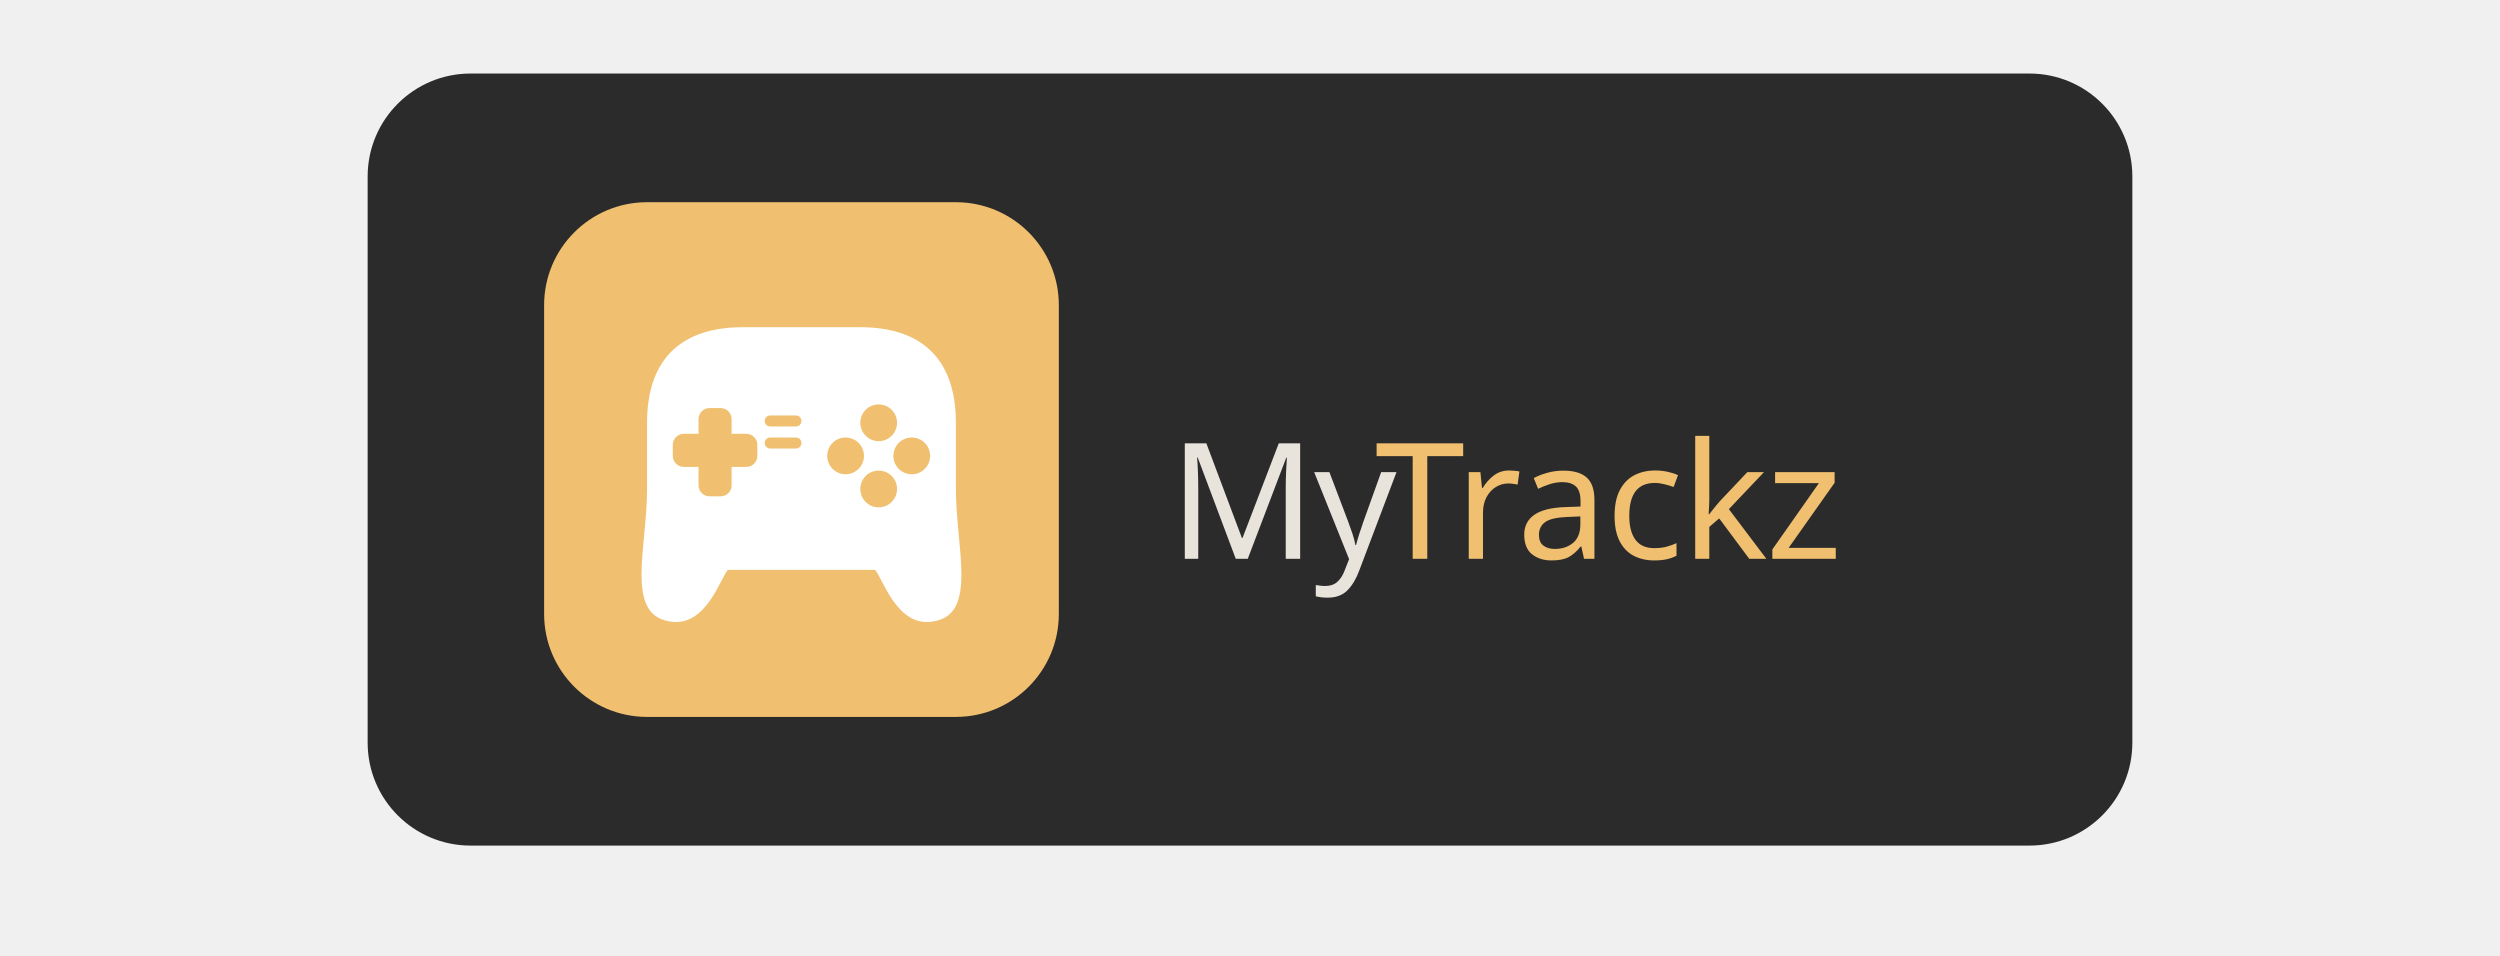
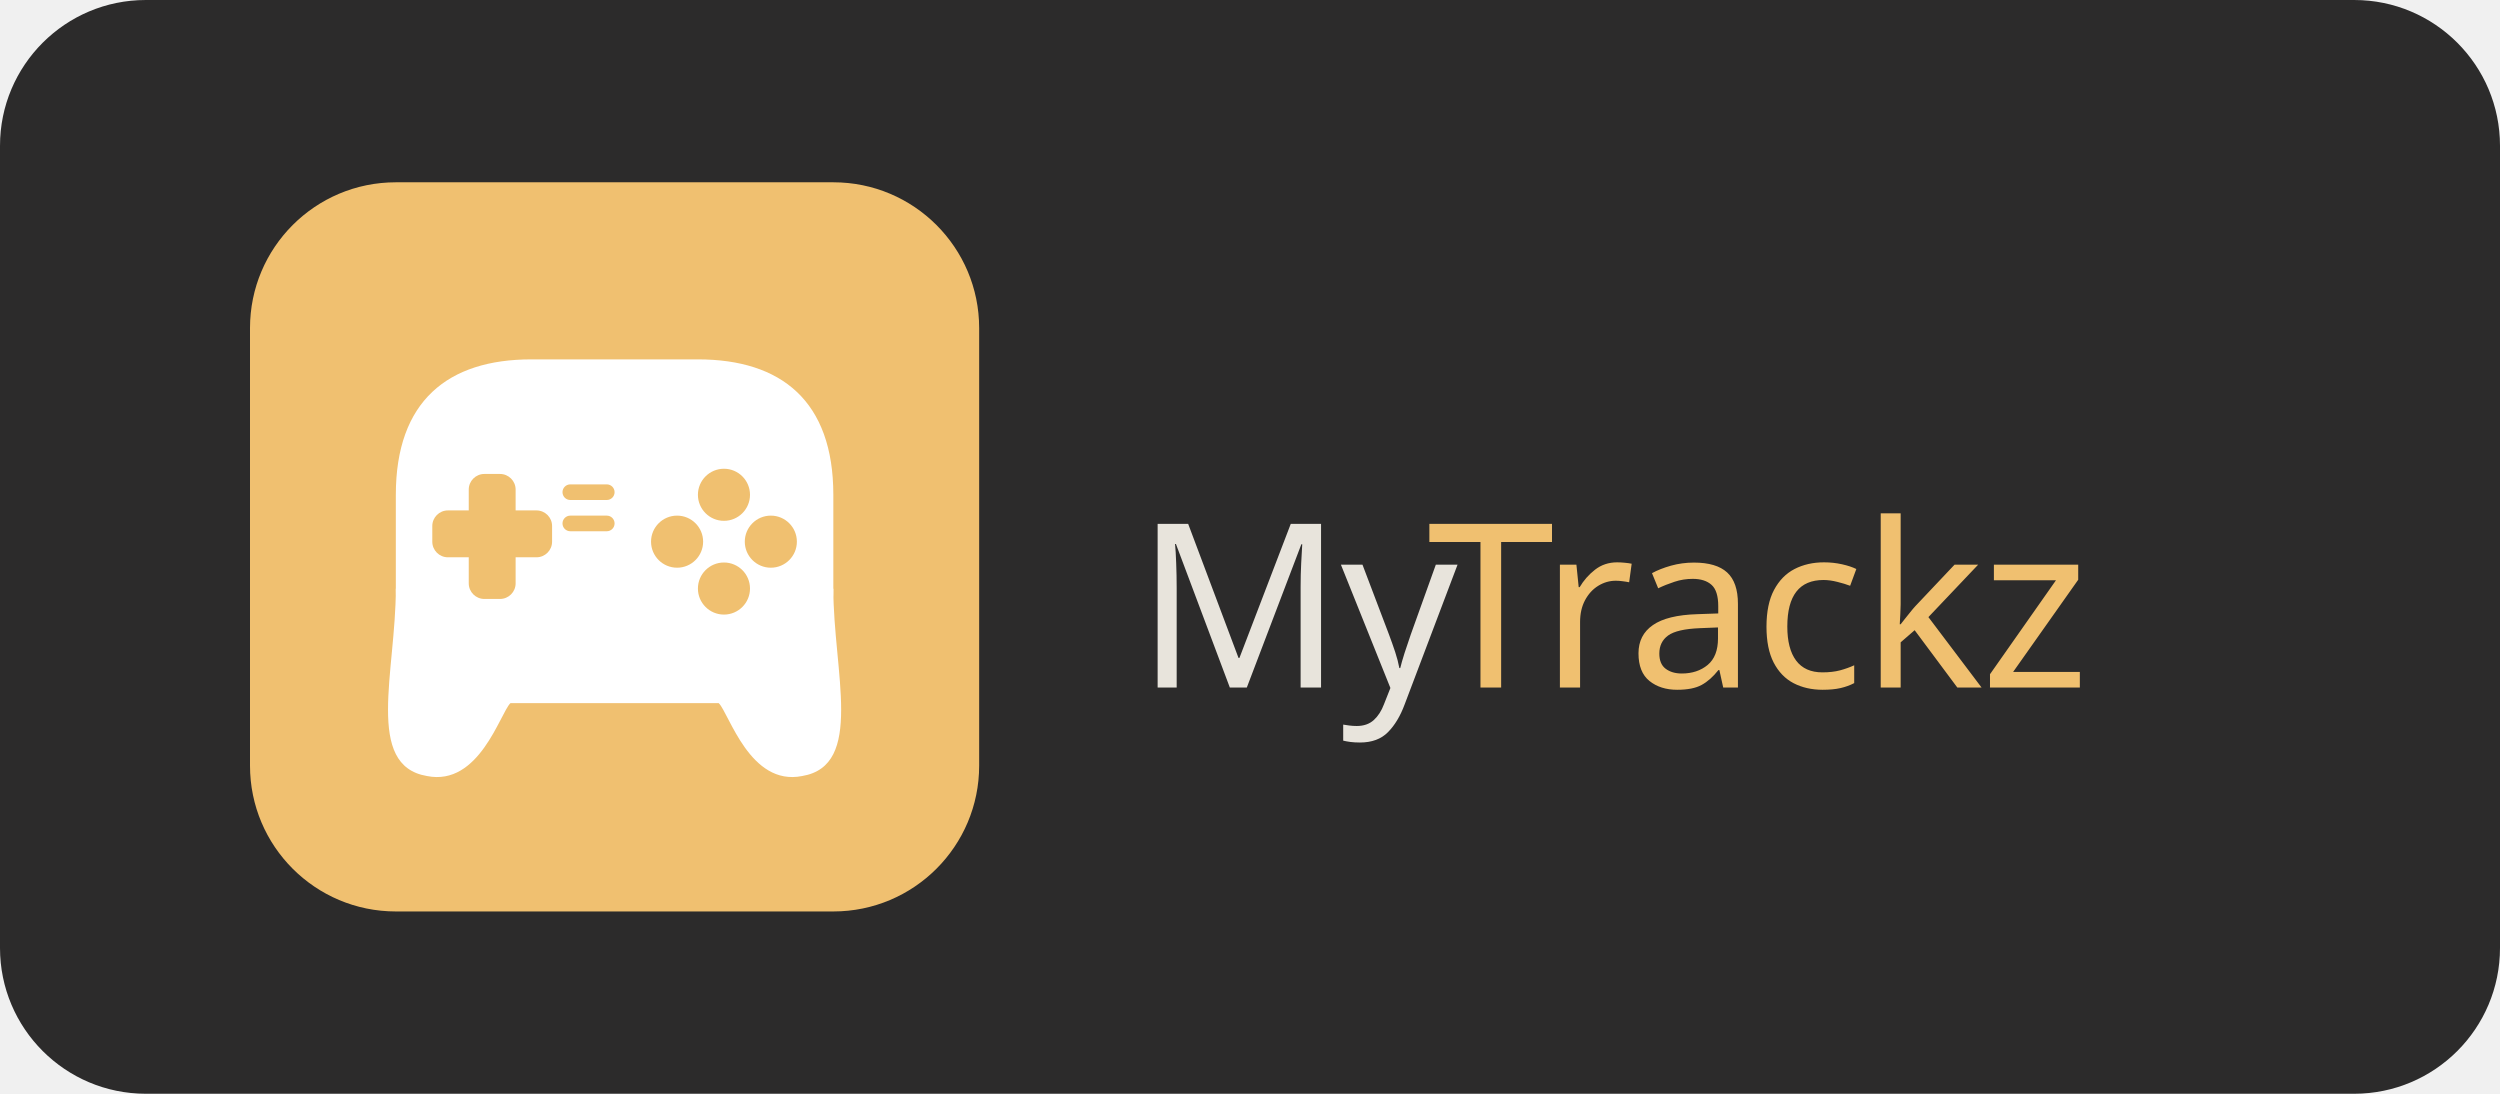
- <svg xmlns="http://www.w3.org/2000/svg" width="100%" viewBox="0 0 680 260" role="img" style="">
+ <svg xmlns="http://www.w3.org/2000/svg" width="100%" viewBox="100 20 480 210" role="img" style="">
  <rect x="100" y="20" width="480" height="210" rx="28" fill="#2C2B2B" style="fill:rgb(44, 43, 43);stroke:none;color:rgb(0, 0, 0);stroke-width:1px;stroke-linecap:butt;stroke-linejoin:miter;opacity:1;font-family:&quot;Anthropic Sans&quot;, -apple-system, BlinkMacSystemFont, &quot;Segoe UI&quot;, sans-serif;font-size:16px;font-weight:400;text-anchor:start;dominant-baseline:auto" />
  <rect x="148" y="55" width="140" height="140" rx="28" fill="#F0C070" style="fill:rgb(240, 192, 112);stroke:none;color:rgb(0, 0, 0);stroke-width:1px;stroke-linecap:butt;stroke-linejoin:miter;opacity:1;font-family:&quot;Anthropic Sans&quot;, -apple-system, BlinkMacSystemFont, &quot;Segoe UI&quot;, sans-serif;font-size:16px;font-weight:400;text-anchor:start;dominant-baseline:auto" />
  <g transform="translate(168, 85)" style="fill:rgb(0, 0, 0);stroke:none;color:rgb(0, 0, 0);stroke-width:1px;stroke-linecap:butt;stroke-linejoin:miter;opacity:1;font-family:&quot;Anthropic Sans&quot;, -apple-system, BlinkMacSystemFont, &quot;Segoe UI&quot;, sans-serif;font-size:16px;font-weight:400;text-anchor:start;dominant-baseline:auto">
    <path d="M8 30 C8 12 18 4 34 4 L66 4 C82 4 92 12 92 30 L92 48 C92 62 82 70 70 70 L30 70 C18 70 8 62 8 48 Z" fill="white" style="fill:rgb(255, 255, 255);stroke:none;color:rgb(0, 0, 0);stroke-width:1px;stroke-linecap:butt;stroke-linejoin:miter;opacity:1;font-family:&quot;Anthropic Sans&quot;, -apple-system, BlinkMacSystemFont, &quot;Segoe UI&quot;, sans-serif;font-size:16px;font-weight:400;text-anchor:start;dominant-baseline:auto" />
    <path d="M8 48 C8 64 2 82 14 84 C24 86 28 72 30 70" fill="white" style="fill:rgb(255, 255, 255);stroke:none;color:rgb(0, 0, 0);stroke-width:1px;stroke-linecap:butt;stroke-linejoin:miter;opacity:1;font-family:&quot;Anthropic Sans&quot;, -apple-system, BlinkMacSystemFont, &quot;Segoe UI&quot;, sans-serif;font-size:16px;font-weight:400;text-anchor:start;dominant-baseline:auto" />
    <path d="M92 48 C92 64 98 82 86 84 C76 86 72 72 70 70" fill="white" style="fill:rgb(255, 255, 255);stroke:none;color:rgb(0, 0, 0);stroke-width:1px;stroke-linecap:butt;stroke-linejoin:miter;opacity:1;font-family:&quot;Anthropic Sans&quot;, -apple-system, BlinkMacSystemFont, &quot;Segoe UI&quot;, sans-serif;font-size:16px;font-weight:400;text-anchor:start;dominant-baseline:auto" />
    <rect x="22" y="26" width="9" height="24" rx="3" fill="#F0C070" style="fill:rgb(240, 192, 112);stroke:none;color:rgb(0, 0, 0);stroke-width:1px;stroke-linecap:butt;stroke-linejoin:miter;opacity:1;font-family:&quot;Anthropic Sans&quot;, -apple-system, BlinkMacSystemFont, &quot;Segoe UI&quot;, sans-serif;font-size:16px;font-weight:400;text-anchor:start;dominant-baseline:auto" />
    <rect x="15" y="33" width="23" height="9" rx="3" fill="#F0C070" style="fill:rgb(240, 192, 112);stroke:none;color:rgb(0, 0, 0);stroke-width:1px;stroke-linecap:butt;stroke-linejoin:miter;opacity:1;font-family:&quot;Anthropic Sans&quot;, -apple-system, BlinkMacSystemFont, &quot;Segoe UI&quot;, sans-serif;font-size:16px;font-weight:400;text-anchor:start;dominant-baseline:auto" />
    <circle cx="71" cy="30" r="5" fill="#F0C070" style="fill:rgb(240, 192, 112);stroke:none;color:rgb(0, 0, 0);stroke-width:1px;stroke-linecap:butt;stroke-linejoin:miter;opacity:1;font-family:&quot;Anthropic Sans&quot;, -apple-system, BlinkMacSystemFont, &quot;Segoe UI&quot;, sans-serif;font-size:16px;font-weight:400;text-anchor:start;dominant-baseline:auto" />
    <circle cx="62" cy="39" r="5" fill="#F0C070" style="fill:rgb(240, 192, 112);stroke:none;color:rgb(0, 0, 0);stroke-width:1px;stroke-linecap:butt;stroke-linejoin:miter;opacity:1;font-family:&quot;Anthropic Sans&quot;, -apple-system, BlinkMacSystemFont, &quot;Segoe UI&quot;, sans-serif;font-size:16px;font-weight:400;text-anchor:start;dominant-baseline:auto" />
    <circle cx="80" cy="39" r="5" fill="#F0C070" style="fill:rgb(240, 192, 112);stroke:none;color:rgb(0, 0, 0);stroke-width:1px;stroke-linecap:butt;stroke-linejoin:miter;opacity:1;font-family:&quot;Anthropic Sans&quot;, -apple-system, BlinkMacSystemFont, &quot;Segoe UI&quot;, sans-serif;font-size:16px;font-weight:400;text-anchor:start;dominant-baseline:auto" />
    <circle cx="71" cy="48" r="5" fill="#F0C070" style="fill:rgb(240, 192, 112);stroke:none;color:rgb(0, 0, 0);stroke-width:1px;stroke-linecap:butt;stroke-linejoin:miter;opacity:1;font-family:&quot;Anthropic Sans&quot;, -apple-system, BlinkMacSystemFont, &quot;Segoe UI&quot;, sans-serif;font-size:16px;font-weight:400;text-anchor:start;dominant-baseline:auto" />
    <rect x="40" y="28" width="10" height="3" rx="1.5" fill="#F0C070" style="fill:rgb(240, 192, 112);stroke:none;color:rgb(0, 0, 0);stroke-width:1px;stroke-linecap:butt;stroke-linejoin:miter;opacity:1;font-family:&quot;Anthropic Sans&quot;, -apple-system, BlinkMacSystemFont, &quot;Segoe UI&quot;, sans-serif;font-size:16px;font-weight:400;text-anchor:start;dominant-baseline:auto" />
    <rect x="40" y="34" width="10" height="3" rx="1.5" fill="#F0C070" style="fill:rgb(240, 192, 112);stroke:none;color:rgb(0, 0, 0);stroke-width:1px;stroke-linecap:butt;stroke-linejoin:miter;opacity:1;font-family:&quot;Anthropic Sans&quot;, -apple-system, BlinkMacSystemFont, &quot;Segoe UI&quot;, sans-serif;font-size:16px;font-weight:400;text-anchor:start;dominant-baseline:auto" />
  </g>
  <text x="318" y="152" fill="#E8E4DC" font-size="44" font-weight="500" letter-spacing="-0.5" font-family="system-ui, sans-serif" style="fill:rgb(232, 228, 220);stroke:none;color:rgb(0, 0, 0);stroke-width:1px;stroke-linecap:butt;stroke-linejoin:miter;opacity:1;font-family:system-ui, sans-serif;font-size:44px;font-weight:500;text-anchor:start;dominant-baseline:auto">My</text>
  <text x="374" y="152" fill="#F0C070" font-size="44" font-weight="500" letter-spacing="-0.5" font-family="system-ui, sans-serif" style="fill:rgb(240, 192, 112);stroke:none;color:rgb(0, 0, 0);stroke-width:1px;stroke-linecap:butt;stroke-linejoin:miter;opacity:1;font-family:system-ui, sans-serif;font-size:44px;font-weight:500;text-anchor:start;dominant-baseline:auto">Trackz</text>
</svg>
